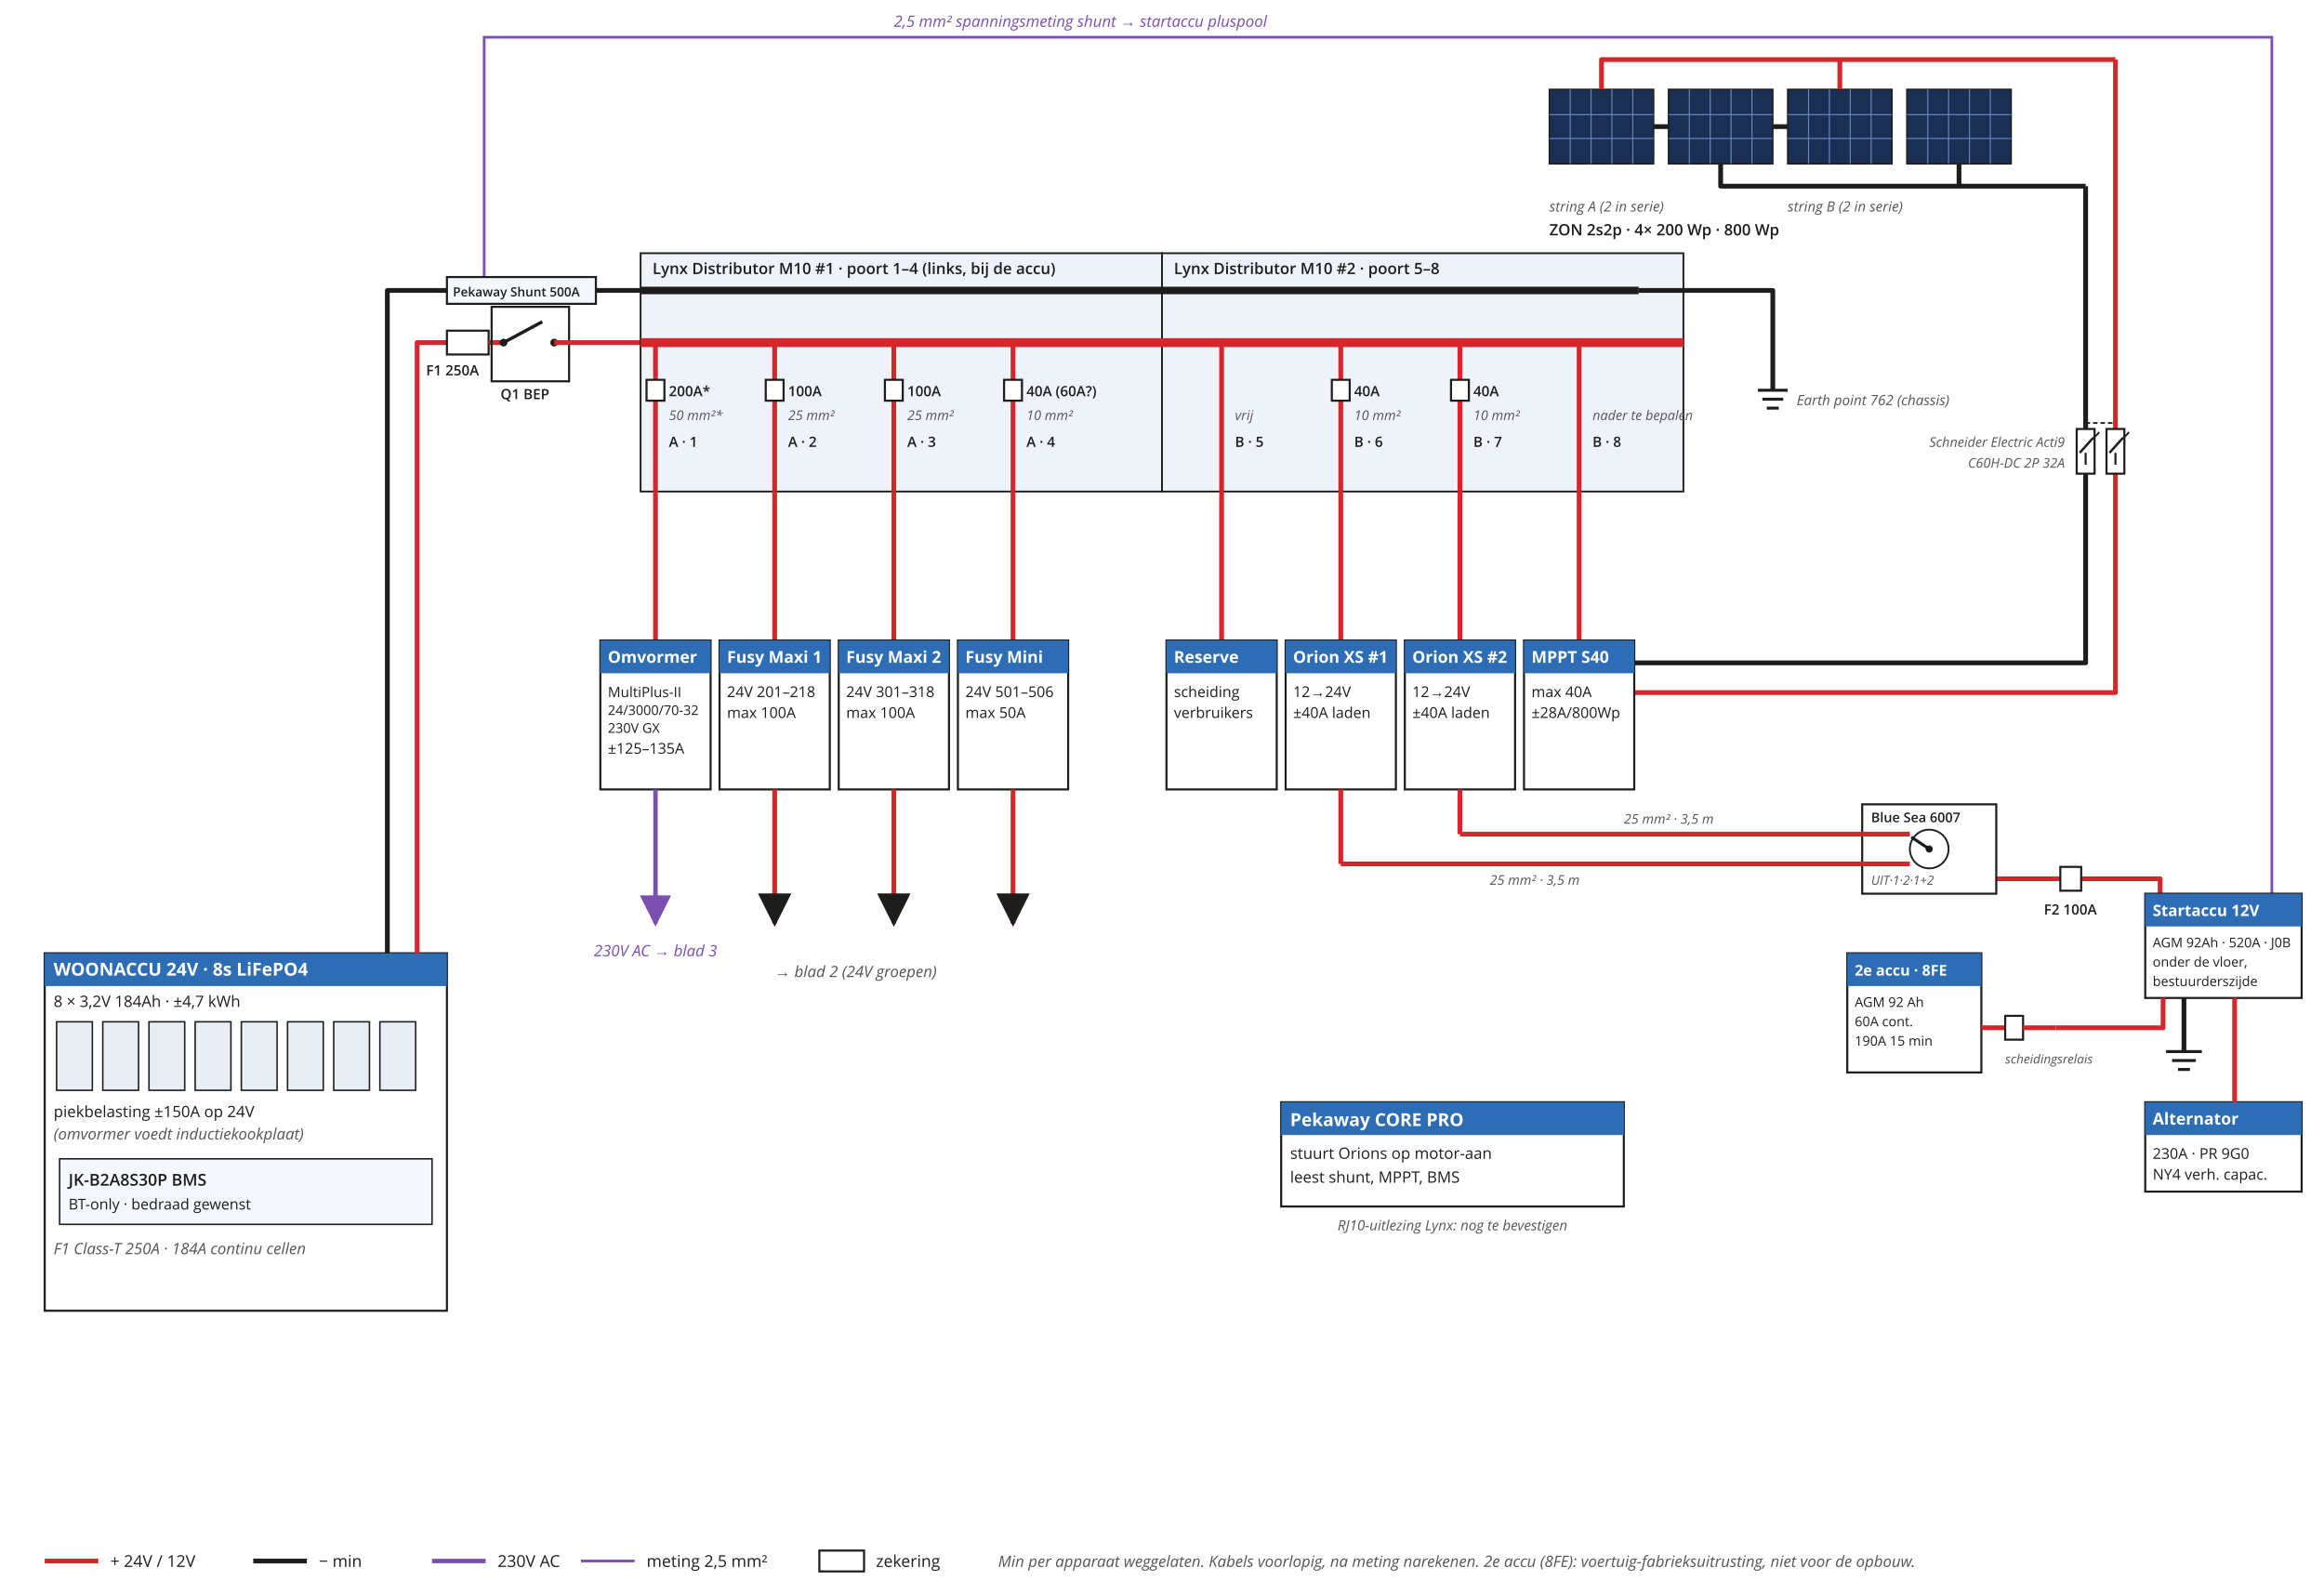
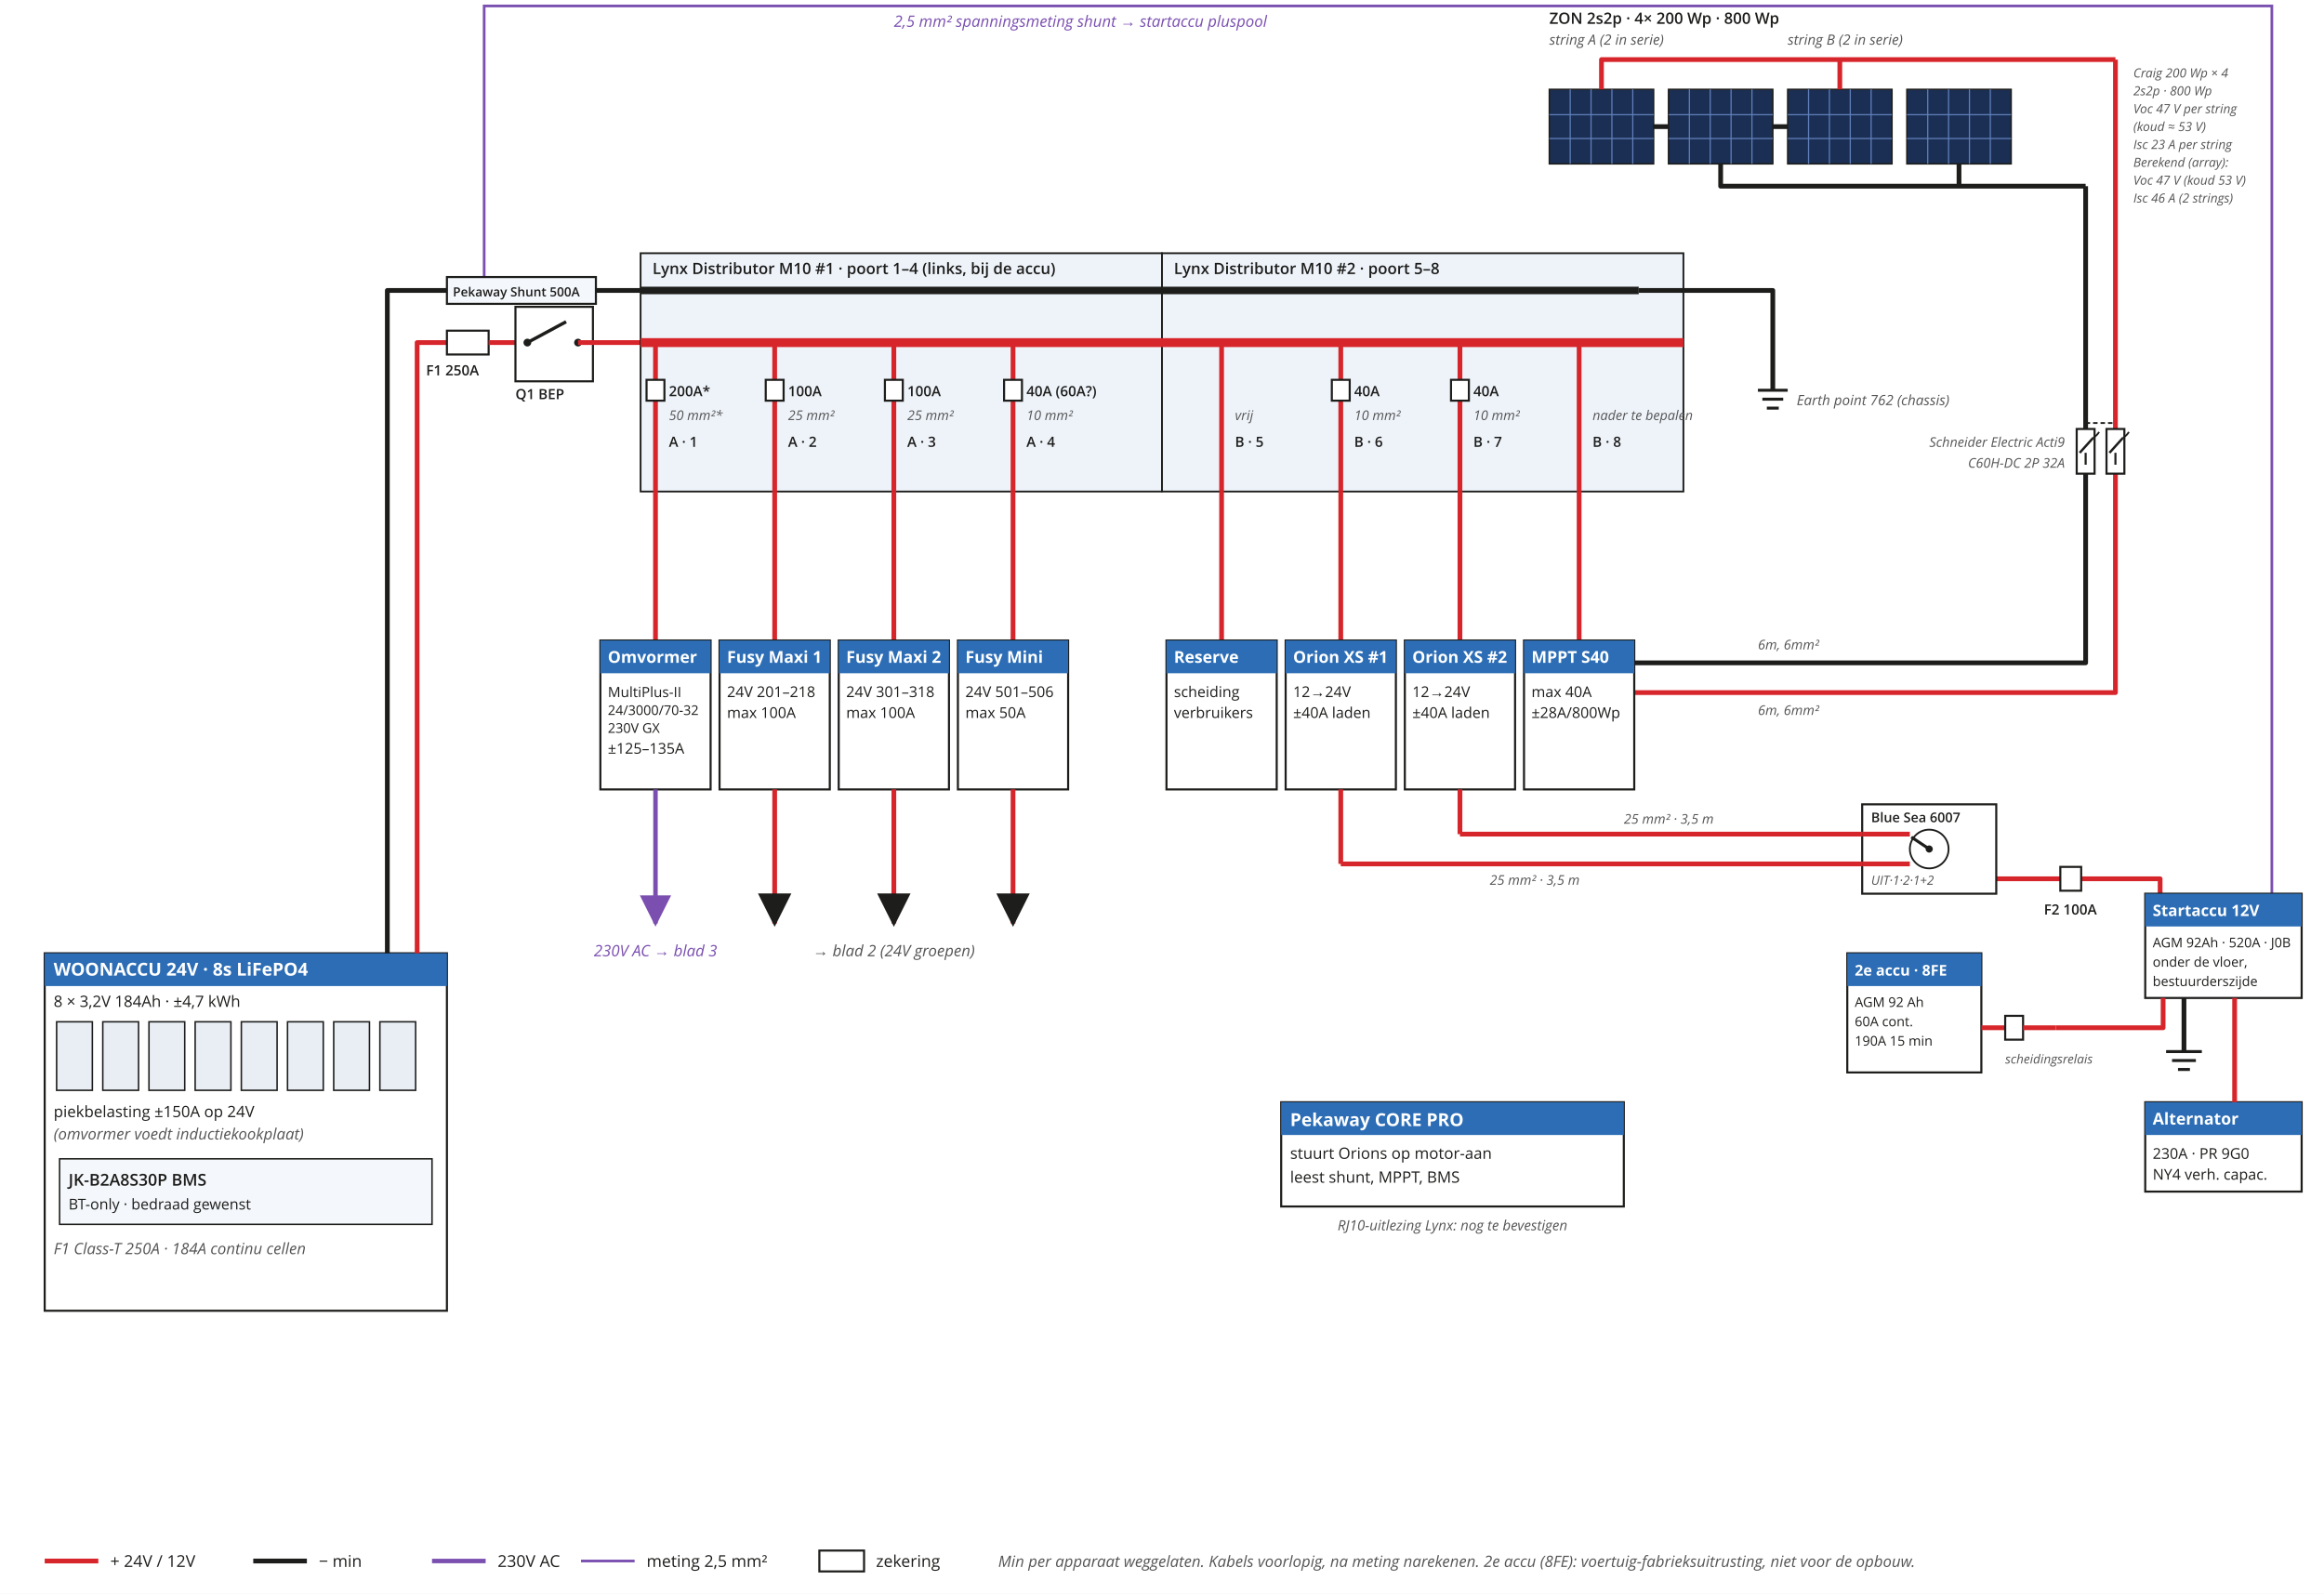
<svg xmlns="http://www.w3.org/2000/svg" viewBox="0 0 1560 1070" role="img" aria-label="Blad 1 energie en laden: woonaccu links onder, Lynx A en B midden met poorten 1 tot 8, zon 2s2p rechtsboven, 12V voertuigdelen rechts.">
  <rect width="100%" height="100%" fill="#fff" />
  <defs>
    <style>.p{stroke:#d7262b;stroke-width:3.2;fill:none;stroke-linejoin:round}
.n{stroke:#1d1d1b;stroke-width:3.2;fill:none;stroke-linejoin:round}
.ac{stroke:#7a4fb0;stroke-width:3;fill:none}
.box{fill:#fff;stroke:#1d1d1b;stroke-width:1.4}
.hd{fill:#2c6db5}
.ht{fill:#fff;font:700 12px 'Open Sans',Arial,sans-serif}
.bt{fill:#1d1d1b;font:400 11px 'Open Sans',Arial,sans-serif}
.lb{fill:#1d1d1b;font:600 11px 'Open Sans',Arial,sans-serif}
.cb{fill:#555;font:italic 400 10.5px 'Open Sans',Arial,sans-serif}
.fz{fill:#fff;stroke:#1d1d1b;stroke-width:1.4}
.fr{fill:#eef3fa;stroke:#1d1d1b;stroke-width:1.2}
.pv{fill:#1b2f55;stroke:#1d1d1b}
</style>
    <marker id="ar" viewBox="0 0 10 10" refX="9" refY="5" markerWidth="7" markerHeight="7" orient="auto-start-reverse">
      <path d="M0 0L10 5L0 10z" fill="#1d1d1b" />
    </marker>
    <marker id="arp" viewBox="0 0 10 10" refX="9" refY="5" markerWidth="7" markerHeight="7" orient="auto-start-reverse">
      <path d="M0 0L10 5L0 10z" fill="#7a4fb0" />
    </marker>
    <g id="pvp">
      <rect width="70" height="50" class="pv" />
      <path d="M0 17H70M0 33H70M14 0V50M28 0V50M42 0V50M56 0V50" stroke="#5f7fb8" stroke-width=".8" />
    </g>
  </defs>
  <use href="#pvp" x="1040" y="60" />
  <use href="#pvp" x="1120" y="60" />
  <use href="#pvp" x="1200" y="60" />
  <use href="#pvp" x="1280" y="60" />
  <path d="M1110 85H1120" class="n" />
  <path d="M1190 85H1200" class="n" />
  <path d="M1075 60V40H1420" class="p" />
  <path d="M1155 110V125H1400" class="n" />
  <path d="M1235 60V40" class="p" />
  <path d="M1315 110V125" class="n" />
-   <text x="1040" y="142" class="cb" style="font-size:9.5px">string A (2 in serie)</text>
-   <text x="1200" y="142" class="cb" style="font-size:9.5px">string B (2 in serie)</text>
-   <text x="1040" y="158" class="lb" style="font-size:10.5px">ZON 2s2p · 4× 200 Wp · 800 Wp</text>
+   <text x="1432" y="52" class="cb" style="font-size:8.5px">Craig 200 Wp × 4</text>
+   <text x="1432" y="64" class="cb" style="font-size:8.5px">2s2p · 800 Wp</text>
+   <text x="1432" y="76" class="cb" style="font-size:8.5px">Voc 47 V per string</text>
+   <text x="1432" y="88" class="cb" style="font-size:8.5px">(koud ≈ 53 V)</text>
+   <text x="1432" y="100" class="cb" style="font-size:8.5px">Isc 23 A per string</text>
+   <text x="1432" y="112" class="cb" style="font-size:8.5px">Berekend (array):</text>
+   <text x="1432" y="124" class="cb" style="font-size:8.5px">Voc 47 V (koud 53 V)</text>
+   <text x="1432" y="136" class="cb" style="font-size:8.5px">Isc 46 A (2 strings)</text>
+   <text x="1040" y="30" class="cb" style="font-size:9.5px">string A (2 in serie)</text>
+   <text x="1200" y="30" class="cb" style="font-size:9.5px">string B (2 in serie)</text>
+   <text x="1040" y="16" class="lb" style="font-size:10.5px">ZON 2s2p · 4× 200 Wp · 800 Wp</text>
  <path d="M1420 40V465H1097" class="p" />
+   <text x="1180" y="480" class="cb" style="font-size:9px">6m, 6mm²</text>
  <path d="M1400 125V445H1097" class="n" />
+   <text x="1180" y="436" class="cb" style="font-size:9px">6m, 6mm²</text>
  <path d="M1400 284H1420" stroke="#1d1d1b" stroke-width="1.2" stroke-dasharray="3 2" />
  <rect x="1394" y="288" width="12" height="30" fill="#fff" stroke="#1d1d1b" stroke-width="1.4" />
  <path d="M1400 312V304" stroke="#1d1d1b" stroke-width="1.4" />
  <path d="M1396 304L1405 294" stroke="#1d1d1b" stroke-width="1.6" />
  <path d="M1405 294Q1408 292 1409 290" stroke="#1d1d1b" stroke-width="1.2" fill="none" />
  <rect x="1414" y="288" width="12" height="30" fill="#fff" stroke="#1d1d1b" stroke-width="1.4" />
  <path d="M1420 312V304" stroke="#1d1d1b" stroke-width="1.4" />
  <path d="M1416 304L1425 294" stroke="#1d1d1b" stroke-width="1.6" />
  <path d="M1425 294Q1428 292 1429 290" stroke="#1d1d1b" stroke-width="1.2" fill="none" />
  <text x="1386" y="300" class="cb" style="font-size:9px" text-anchor="end">Schneider Electric Acti9</text>
  <text x="1386" y="314" class="cb" style="font-size:9px" text-anchor="end">C60H-DC 2P 32A</text>
-   <path d="M325 187V25H1525V600" stroke="#7a4fb0" stroke-width="1.8" fill="none" />
+   <path d="M325 187V4H1525V600" stroke="#7a4fb0" stroke-width="1.8" fill="none" />
  <text x="600" y="18" class="cb" style="fill:#7a4fb0">2,5 mm² spanningsmeting shunt → startaccu pluspool</text>
  <rect x="30" y="640" width="270" height="240" class="box" />
  <rect x="30" y="640" width="270" height="22" class="hd" />
  <text x="36" y="655" class="ht">WOONACCU 24V · 8s LiFePO4</text>
  <text x="36" y="676" class="bt" style="font-size:10.5px">8 × 3,2V 184Ah · ±4,7 kWh</text>
  <rect x="38" y="686" width="24" height="46" fill="#e9eef5" stroke="#1d1d1b" />
  <rect x="69" y="686" width="24" height="46" fill="#e9eef5" stroke="#1d1d1b" />
  <rect x="100" y="686" width="24" height="46" fill="#e9eef5" stroke="#1d1d1b" />
  <rect x="131" y="686" width="24" height="46" fill="#e9eef5" stroke="#1d1d1b" />
  <rect x="162" y="686" width="24" height="46" fill="#e9eef5" stroke="#1d1d1b" />
  <rect x="193" y="686" width="24" height="46" fill="#e9eef5" stroke="#1d1d1b" />
  <rect x="224" y="686" width="24" height="46" fill="#e9eef5" stroke="#1d1d1b" />
  <rect x="255" y="686" width="24" height="46" fill="#e9eef5" stroke="#1d1d1b" />
  <text x="36" y="750" class="bt" style="font-size:10.5px">piekbelasting ±150A op 24V</text>
  <text x="36" y="765" class="cb">(omvormer voedt inductiekookplaat)</text>
  <rect x="40" y="778" width="250" height="44" fill="#f4f7fb" stroke="#1d1d1b" />
  <text x="46" y="796" class="lb">JK-B2A8S30P BMS</text>
  <text x="46" y="812" class="bt" style="font-size:10px">BT-only · bedraad gewenst</text>
  <text x="36" y="842" class="cb">F1 Class-T 250A · 184A continu cellen</text>
  <path d="M260 640V195H300" class="n" />
  <path d="M280 640V230H300" class="p" />
  <path d="M400 195H430" class="n" />
  <rect x="300" y="186" width="100" height="18" class="box" style="fill:#f4f7fb" />
  <text x="304" y="199" class="lb" style="font-size:8.5px">Pekaway Shunt 500A</text>
  <rect x="300" y="222" width="28" height="16" class="fz" />
  <text x="286" y="252" class="lb" style="font-size:9.5px">F1 250A</text>
-   <path d="M328 230H338" class="p" />
-   <rect x="330" y="206" width="52" height="50" fill="none" stroke="#1d1d1b" stroke-width="1.4" />
-   <circle cx="338" cy="230" r="2.6" fill="#1d1d1b" />
-   <circle cx="372" cy="230" r="2.6" fill="#1d1d1b" />
-   <path d="M338 230L364 216" stroke="#1d1d1b" stroke-width="2.2" />
-   <path d="M372 230H430" class="p" />
-   <text x="336" y="268" class="lb" style="font-size:9.5px">Q1 BEP</text>
+   <path d="M328 230H346" class="p" />
+   <rect x="346" y="206" width="52" height="50" fill="none" stroke="#1d1d1b" stroke-width="1.4" />
+   <circle cx="354" cy="230" r="2.6" fill="#1d1d1b" />
+   <circle cx="388" cy="230" r="2.6" fill="#1d1d1b" />
+   <path d="M354 230L380 216" stroke="#1d1d1b" stroke-width="2.2" />
+   <path d="M388 230H430" class="p" />
+   <text x="346" y="268" class="lb" style="font-size:9.5px">Q1 BEP</text>
  <rect x="430" y="170" width="350" height="160" class="fr" />
  <text x="438" y="184" class="lb" style="font-size:10.5px">Lynx Distributor M10 #1 · poort 1–4 (links, bij de accu)</text>
  <rect x="780" y="170" width="350" height="160" class="fr" />
  <text x="788" y="184" class="lb" style="font-size:10.5px">Lynx Distributor M10 #2 · poort 5–8</text>
  <path d="M430 195H1100" class="n" style="stroke-width:5" />
  <path d="M430 230H1130" class="p" style="stroke-width:6" />
  <path d="M1100 195H1190V262" class="n" />
  <path d="M1180 262H1200M1183 268H1197M1186 274H1194" stroke="#1d1d1b" stroke-width="2" />
  <text x="1206" y="272" class="cb" style="font-size:9.5px">Earth point 762 (chassis)</text>
  <path d="M440 230V330" class="p" />
  <rect x="434" y="255" width="12" height="14" class="fz" />
  <text x="449" y="266" class="lb" style="font-size:9.5px">200A*</text>
  <text x="449" y="282" class="cb" style="font-size:9px">50 mm²*</text>
  <text x="449" y="300" class="lb" style="font-size:9.5px">A · 1</text>
  <path d="M440 330V430" class="p" />
  <path d="M520 230V330" class="p" />
  <rect x="514" y="255" width="12" height="14" class="fz" />
  <text x="529" y="266" class="lb" style="font-size:9.5px">100A</text>
  <text x="529" y="282" class="cb" style="font-size:9px">25 mm²</text>
  <text x="529" y="300" class="lb" style="font-size:9.5px">A · 2</text>
  <path d="M520 330V430" class="p" />
  <path d="M600 230V330" class="p" />
  <rect x="594" y="255" width="12" height="14" class="fz" />
  <text x="609" y="266" class="lb" style="font-size:9.5px">100A</text>
  <text x="609" y="282" class="cb" style="font-size:9px">25 mm²</text>
  <text x="609" y="300" class="lb" style="font-size:9.5px">A · 3</text>
  <path d="M600 330V430" class="p" />
  <path d="M680 230V330" class="p" />
  <rect x="674" y="255" width="12" height="14" class="fz" />
  <text x="689" y="266" class="lb" style="font-size:9.5px">40A (60A?)</text>
  <text x="689" y="282" class="cb" style="font-size:9px">10 mm²</text>
  <text x="689" y="300" class="lb" style="font-size:9.5px">A · 4</text>
  <path d="M680 330V430" class="p" />
  <path d="M820 230V330" class="p" />
  <text x="829" y="282" class="cb" style="font-size:9px">vrij</text>
  <text x="829" y="300" class="lb" style="font-size:9.5px">B · 5</text>
  <path d="M820 330V430" class="p" />
  <path d="M900 230V330" class="p" />
  <rect x="894" y="255" width="12" height="14" class="fz" />
  <text x="909" y="266" class="lb" style="font-size:9.5px">40A</text>
  <text x="909" y="282" class="cb" style="font-size:9px">10 mm²</text>
  <text x="909" y="300" class="lb" style="font-size:9.5px">B · 6</text>
  <path d="M900 330V430" class="p" />
  <path d="M980 230V330" class="p" />
  <rect x="974" y="255" width="12" height="14" class="fz" />
  <text x="989" y="266" class="lb" style="font-size:9.5px">40A</text>
  <text x="989" y="282" class="cb" style="font-size:9px">10 mm²</text>
  <text x="989" y="300" class="lb" style="font-size:9.5px">B · 7</text>
  <path d="M980 330V430" class="p" />
  <path d="M1060 230V330" class="p" />
  <text x="1069" y="282" class="cb" style="font-size:9px">nader te bepalen</text>
  <text x="1069" y="300" class="lb" style="font-size:9.5px">B · 8</text>
  <path d="M1060 330V430" class="p" />
  <rect x="403" y="430" width="74" height="100" class="box" />
  <rect x="403" y="430" width="74" height="22" class="hd" />
  <text x="408" y="445" class="ht" style="font-size:11px">Omvormer</text>
  <text x="408" y="468" class="bt" style="font-size:9.5px">MultiPlus-II</text>
  <text x="408" y="480" class="bt" style="font-size:9px">24/3000/70-32</text>
  <text x="408" y="492" class="bt" style="font-size:9px">230V GX</text>
  <text x="408" y="506" class="bt" style="font-size:10px">±125–135A</text>
  <rect x="483" y="430" width="74" height="100" class="box" />
  <rect x="483" y="430" width="74" height="22" class="hd" />
  <text x="488" y="445" class="ht" style="font-size:11px">Fusy Maxi 1</text>
  <text x="488" y="468" class="bt" style="font-size:10px">24V 201–218</text>
  <text x="488" y="482" class="bt" style="font-size:10px">max 100A</text>
  <rect x="563" y="430" width="74" height="100" class="box" />
  <rect x="563" y="430" width="74" height="22" class="hd" />
  <text x="568" y="445" class="ht" style="font-size:11px">Fusy Maxi 2</text>
  <text x="568" y="468" class="bt" style="font-size:10px">24V 301–318</text>
  <text x="568" y="482" class="bt" style="font-size:10px">max 100A</text>
  <rect x="643" y="430" width="74" height="100" class="box" />
  <rect x="643" y="430" width="74" height="22" class="hd" />
  <text x="648" y="445" class="ht" style="font-size:11px">Fusy Mini</text>
  <text x="648" y="468" class="bt" style="font-size:10px">24V 501–506</text>
  <text x="648" y="482" class="bt" style="font-size:10px">max 50A</text>
  <rect x="783" y="430" width="74" height="100" class="box" />
  <rect x="783" y="430" width="74" height="22" class="hd" />
  <text x="788" y="445" class="ht" style="font-size:11px">Reserve</text>
  <text x="788" y="468" class="bt" style="font-size:10px">scheiding</text>
  <text x="788" y="482" class="bt" style="font-size:10px">verbruikers</text>
  <rect x="863" y="430" width="74" height="100" class="box" />
  <rect x="863" y="430" width="74" height="22" class="hd" />
  <text x="868" y="445" class="ht" style="font-size:11px">Orion XS #1</text>
  <text x="868" y="468" class="bt" style="font-size:10px">12→24V</text>
  <text x="868" y="482" class="bt" style="font-size:10px">±40A laden</text>
  <rect x="943" y="430" width="74" height="100" class="box" />
  <rect x="943" y="430" width="74" height="22" class="hd" />
  <text x="948" y="445" class="ht" style="font-size:11px">Orion XS #2</text>
  <text x="948" y="468" class="bt" style="font-size:10px">12→24V</text>
  <text x="948" y="482" class="bt" style="font-size:10px">±40A laden</text>
  <rect x="1023" y="430" width="74" height="100" class="box" />
  <rect x="1023" y="430" width="74" height="22" class="hd" />
  <text x="1028" y="445" class="ht" style="font-size:11px">MPPT S40</text>
  <text x="1028" y="468" class="bt" style="font-size:10px">max 40A</text>
  <text x="1028" y="482" class="bt" style="font-size:10px">±28A/800Wp</text>
  <path d="M440 530V620" class="ac" marker-end="url(#arp)" />
  <text x="440" y="642" class="cb" text-anchor="middle" style="fill:#7a4fb0">230V AC → blad 3</text>
  <path d="M520 530V620" class="p" marker-end="url(#ar)" />
  <path d="M600 530V620" class="p" marker-end="url(#ar)" />
  <path d="M680 530V620" class="p" marker-end="url(#ar)" />
-   <text x="520" y="656" class="cb">→ blad 2 (24V groepen)</text>
+   <text x="600" y="642" class="cb" text-anchor="middle">→ blad 2 (24V groepen)</text>
  <path d="M1450 600V590H1340" class="p" />
  <rect x="1383" y="582" width="14" height="16" class="fz" />
  <text x="1372" y="614" class="lb" style="font-size:9.5px">F2 100A</text>
  <rect x="1250" y="540" width="90" height="60" class="box" />
  <circle cx="1295" cy="570" r="13" fill="#fff" stroke="#1d1d1b" stroke-width="1.2" />
  <circle cx="1295" cy="570" r="2.4" fill="#1d1d1b" />
  <path d="M1295 570L1283 562" stroke="#1d1d1b" stroke-width="2" />
  <text x="1256" y="552" class="lb" style="font-size:9px">Blue Sea 6007</text>
  <text x="1256" y="594" class="cb" style="font-size:8.5px">UIT·1·2·1+2</text>
  <path d="M1250 560H1282" class="p" />
  <path d="M1250 580H1282" class="p" />
  <path d="M980 560V530" class="p" />
  <path d="M980 560H1250" class="p" />
  <path d="M900 580V530" class="p" />
  <path d="M900 580H1250" class="p" />
  <text x="1090" y="553" class="cb" style="font-size:9px">25 mm² · 3,5 m</text>
  <text x="1000" y="594" class="cb" style="font-size:9px">25 mm² · 3,5 m</text>
  <rect x="1440" y="600" width="105" height="70" class="box" />
  <rect x="1440" y="600" width="105" height="22" class="hd" />
  <text x="1445" y="615" class="ht" style="font-size:10.5px">Startaccu 12V</text>
  <text x="1445" y="636" class="bt" style="font-size:9px">AGM 92Ah · 520A · J0B</text>
  <text x="1445" y="649" class="bt" style="font-size:9px">onder de vloer,</text>
  <text x="1445" y="662" class="bt" style="font-size:9px">bestuurderszijde</text>
  <rect x="1240" y="640" width="90" height="80" class="box" />
  <rect x="1240" y="640" width="90" height="22" class="hd" />
  <text x="1245" y="655" class="ht" style="font-size:10px">2e accu · 8FE</text>
  <text x="1245" y="676" class="bt" style="font-size:9px">AGM 92 Ah</text>
  <text x="1245" y="689" class="bt" style="font-size:9px">60A cont.</text>
  <text x="1245" y="702" class="bt" style="font-size:9px">190A 15 min</text>
  <path d="M1330 690H1346" class="p" />
  <rect x="1346" y="682" width="12" height="16" class="fz" />
  <path d="M1358 690H1380" class="p" />
  <text x="1346" y="714" class="cb" style="font-size:8.5px">scheidingsrelais</text>
  <path d="M1380 690H1452V670" class="p" />
  <path d="M1466 670V706" class="n" />
  <path d="M1454 706H1478M1458 712H1474M1462 718H1470" stroke="#1d1d1b" stroke-width="2" />
  <rect x="1440" y="740" width="105" height="60" class="box" />
  <rect x="1440" y="740" width="105" height="22" class="hd" />
  <text x="1445" y="755" class="ht" style="font-size:11px">Alternator</text>
  <text x="1445" y="778" class="bt" style="font-size:10px">230A · PR 9G0</text>
  <text x="1445" y="792" class="bt" style="font-size:10px">NY4 verh. capac.</text>
  <path d="M1500 740V670" class="p" />
  <rect x="860" y="740" width="230" height="70" class="box" />
  <rect x="860" y="740" width="230" height="22" class="hd" />
  <text x="866" y="756" class="ht">Pekaway CORE PRO</text>
  <text x="866" y="778" class="bt" style="font-size:10.5px">stuurt Orions op motor-aan</text>
  <text x="866" y="794" class="bt" style="font-size:10.5px">leest shunt, MPPT, BMS</text>
  <text x="975" y="826" class="cb" text-anchor="middle" style="font-size:9.5px">RJ10-uitlezing Lynx: nog te bevestigen</text>
  <g transform="translate(30,1040)">
    <path d="M0 8H36" class="p" />
    <text x="44" y="12" class="bt">+ 24V / 12V</text>
    <path d="M140 8H176" class="n" />
    <text x="184" y="12" class="bt">− min</text>
    <path d="M260 8H296" class="ac" />
    <text x="304" y="12" class="bt">230V AC</text>
    <path d="M360 8H396" stroke="#7a4fb0" stroke-width="1.8" />
    <text x="404" y="12" class="bt">meting 2,5 mm²</text>
    <rect x="520" y="1" width="30" height="14" class="fz" />
    <text x="558" y="12" class="bt">zekering</text>
    <text x="640" y="12" class="cb">Min per apparaat weggelaten. Kabels voorlopig, na meting narekenen. 2e accu (8FE): voertuig-fabrieksuitrusting, niet voor de opbouw.</text>
  </g>
</svg>
